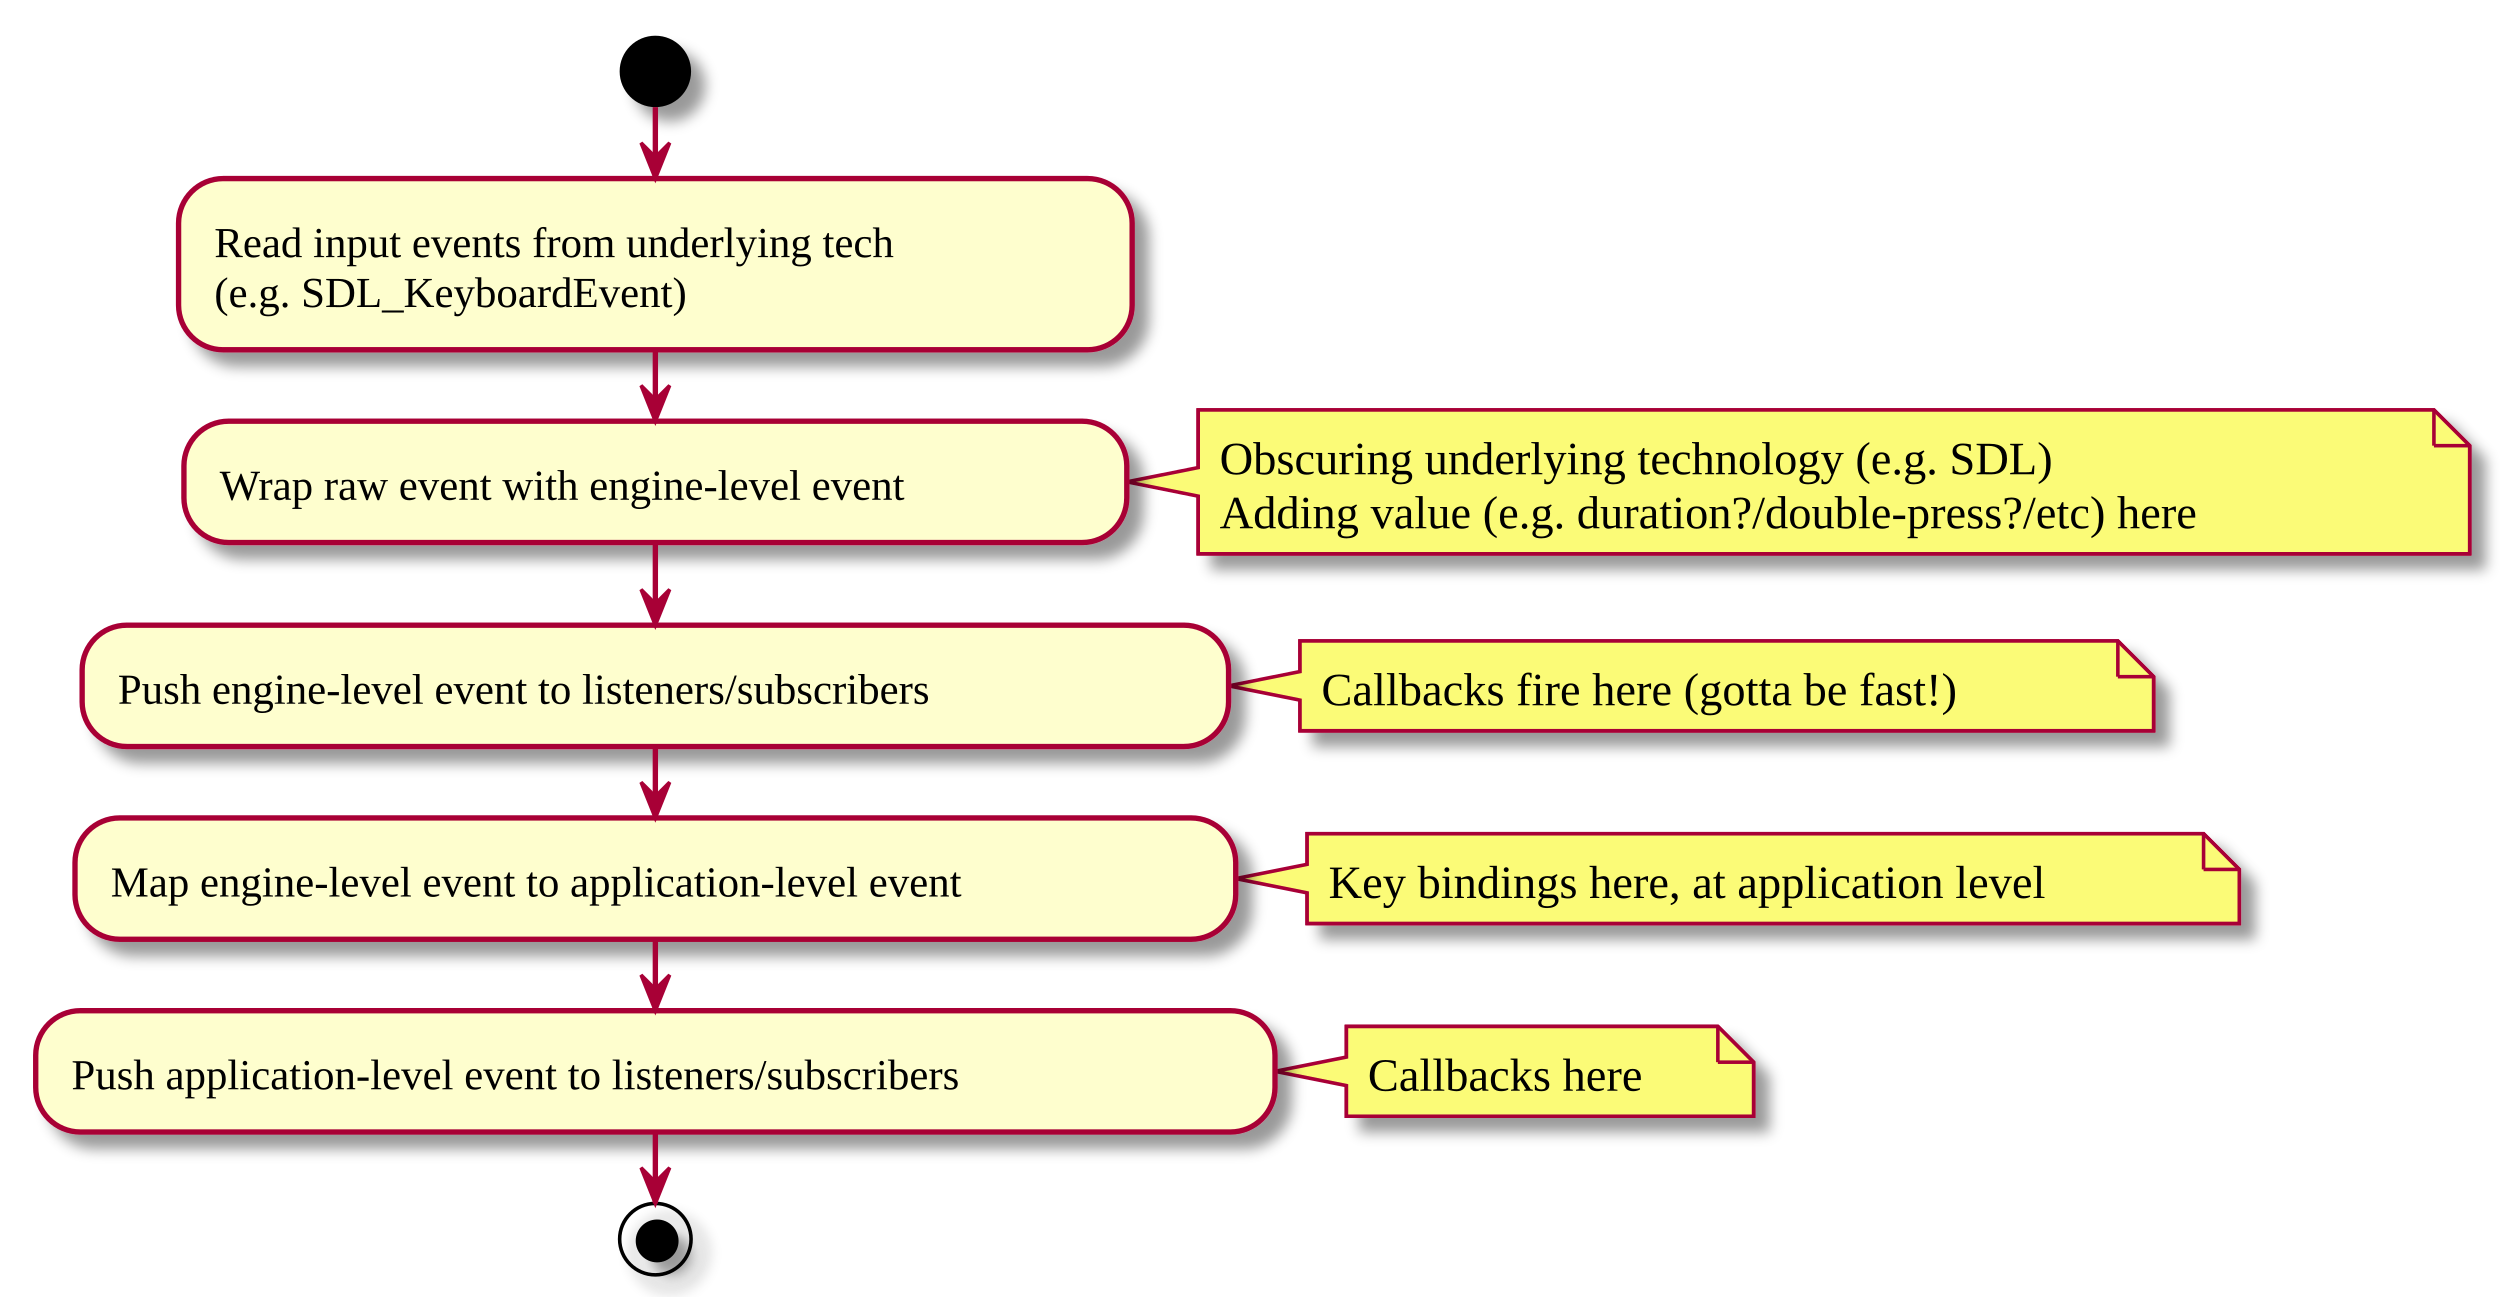
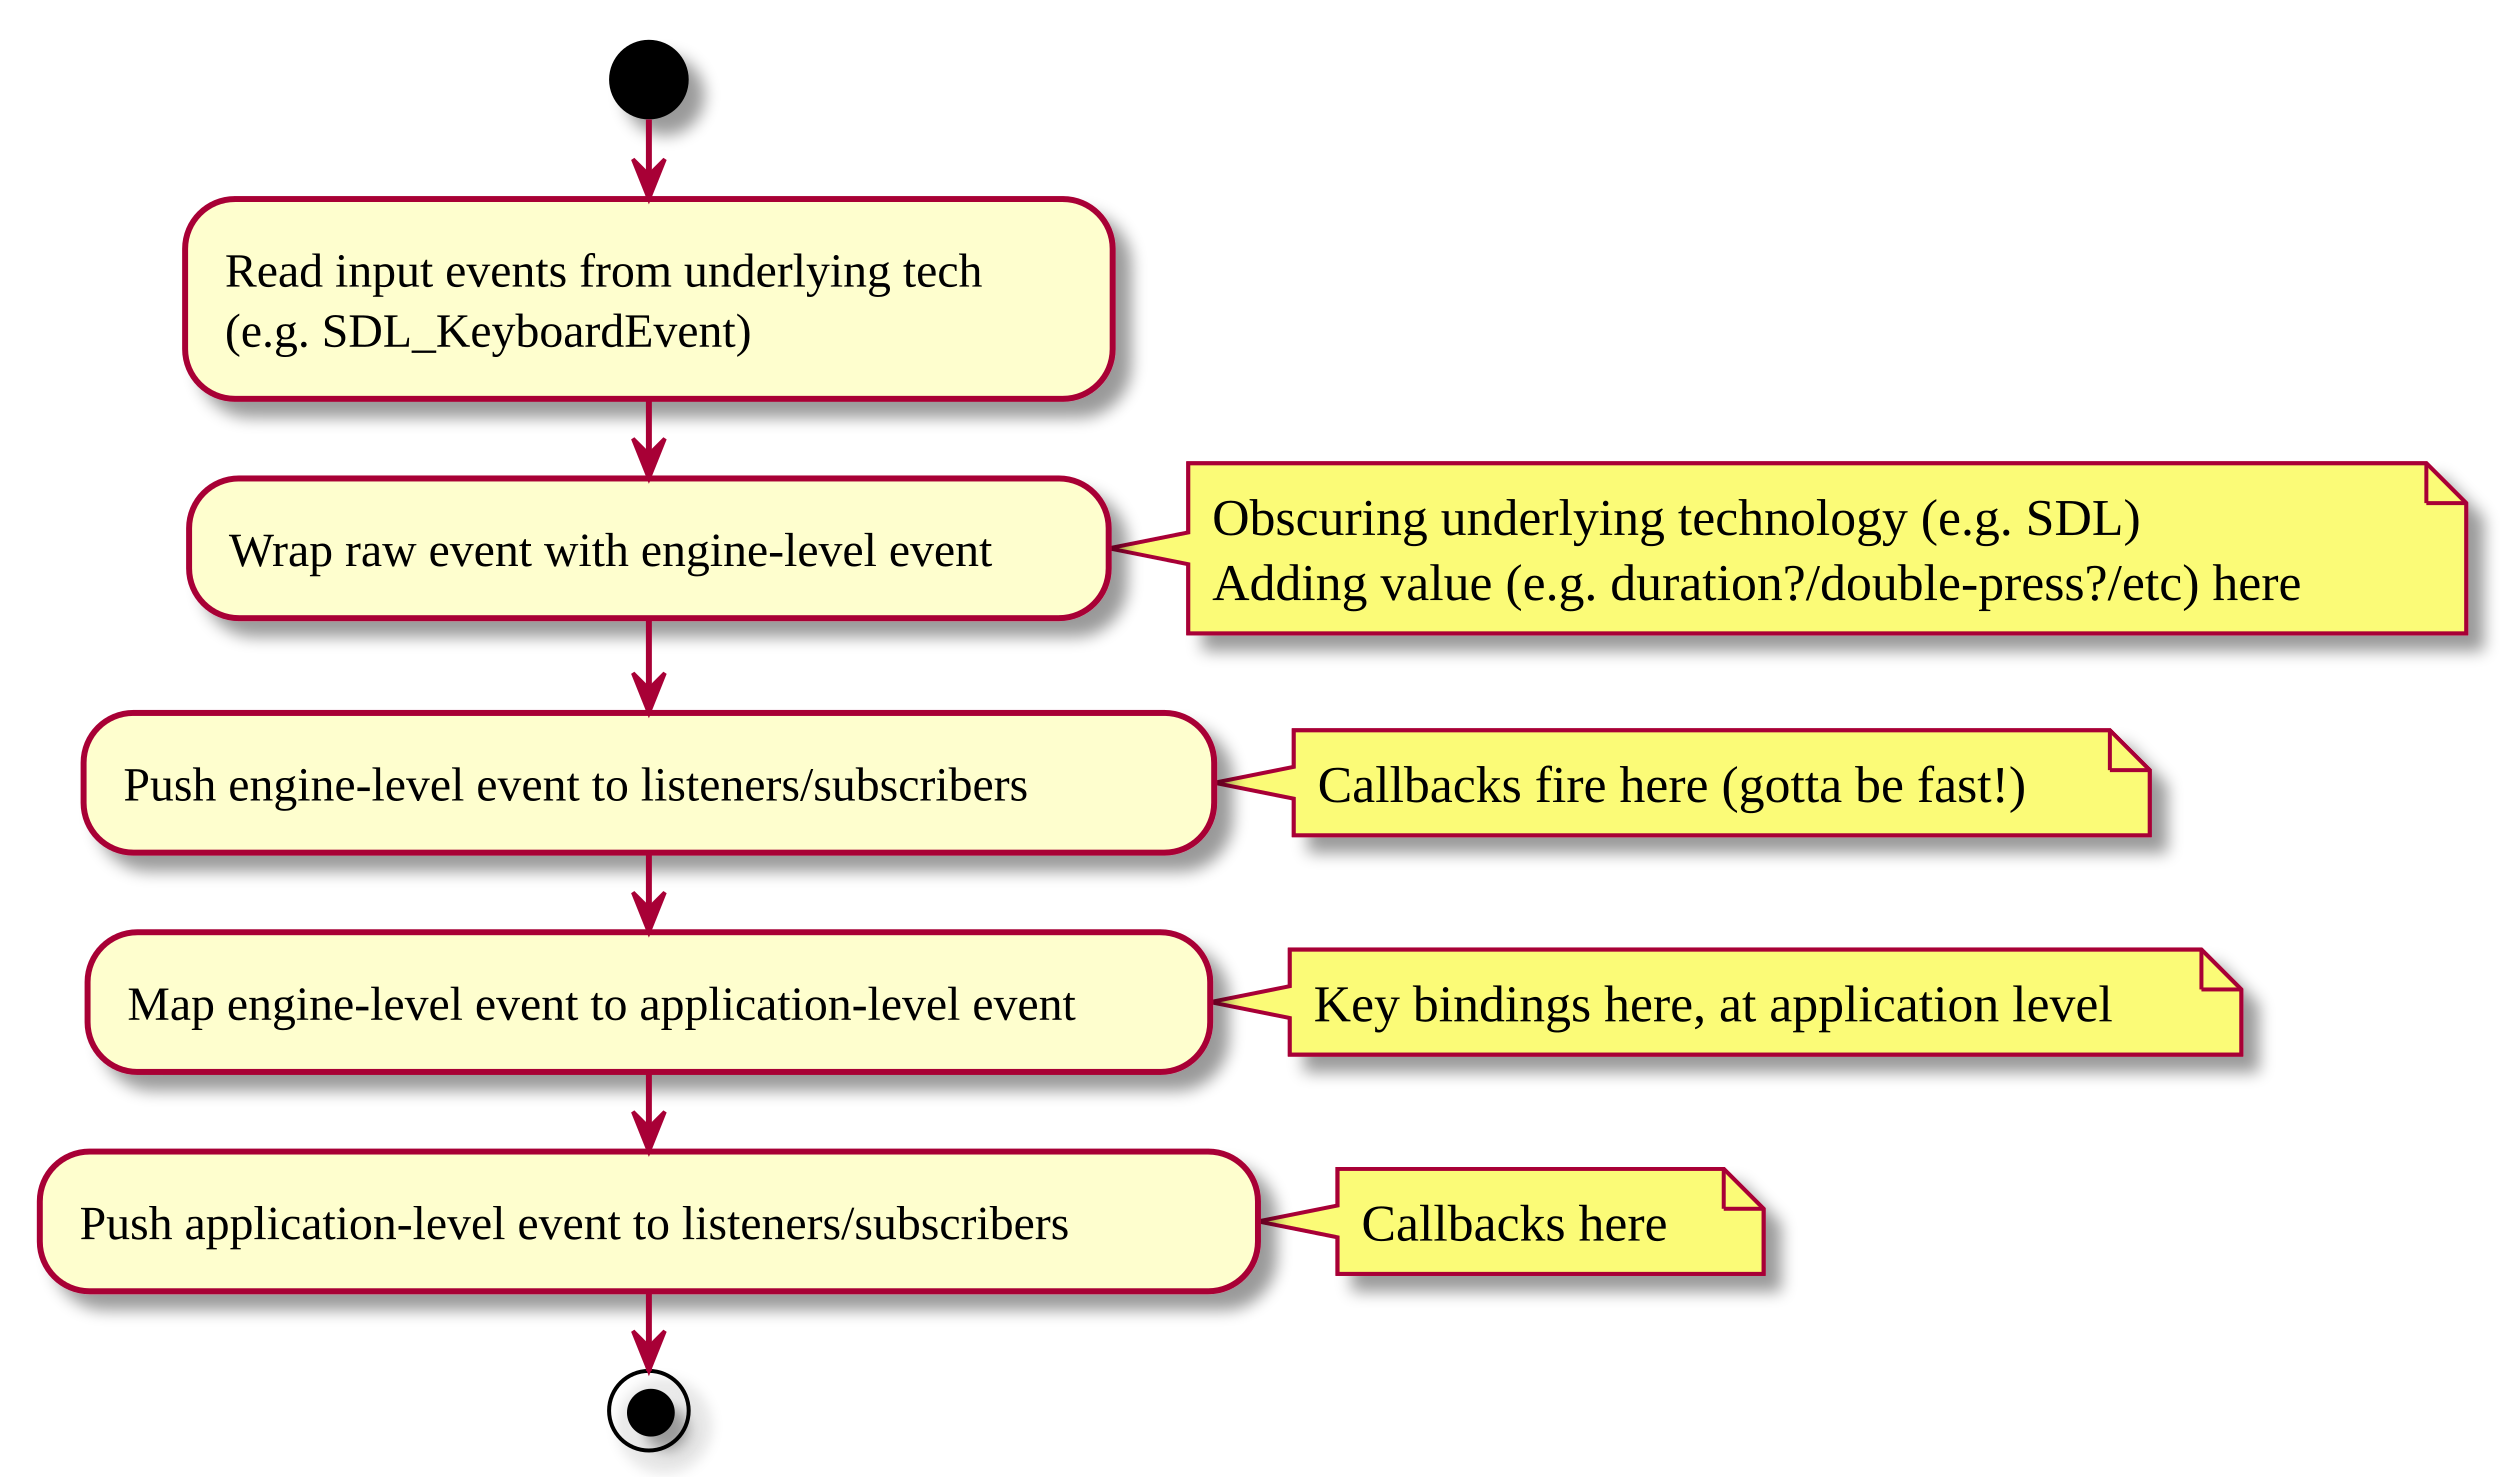
- <svg xmlns="http://www.w3.org/2000/svg" height="363pt" style="width:700px;height:363px;" version="1.1" viewBox="0 0 700 363" width="700pt">
+ <svg xmlns="http://www.w3.org/2000/svg" height="371pt" style="width:628px;height:371px;" version="1.1" viewBox="0 0 628 371" width="628pt">
  <defs>
    <filter height="300%" id="f1" width="300%" x="-1" y="-1">
      <feGaussianBlur result="blurOut" stdDeviation="2.0" />
      <feColorMatrix in="blurOut" result="blurOut2" type="matrix" values="0 0 0 0 0 0 0 0 0 0 0 0 0 0 0 0 0 0 .4 0" />
      <feOffset dx="4.0" dy="4.0" in="blurOut2" result="blurOut3" />
      <feBlend in="SourceGraphic" in2="blurOut3" mode="normal" />
    </filter>
  </defs>
  <g>
-     <ellipse cx="183.5" cy="20" fill="#000000" filter="url(#f1)" rx="10" ry="10" style="stroke: none; stroke-width: 1.0;" />
-     <rect fill="#FEFECE" filter="url(#f1)" height="47.938" rx="12.5" ry="12.5" style="stroke: #A80036; stroke-width: 1.5;" width="267" x="50" y="50" />
-     <text fill="#000000" font-size="12" lengthAdjust="spacingAndGlyphs" textLength="247" x="60" y="72">Read input events from underlying tech</text>
-     <text fill="#000000" font-size="12" lengthAdjust="spacingAndGlyphs" textLength="160" x="60" y="85.969">(e.g. SDL_KeyboardEvent)</text>
-     <line style="stroke: #A80036; stroke-width: 1.5;" x1="183.5" x2="183.5" y1="30" y2="50" />
-     <polygon fill="#A80036" points="179.5,40,183.5,50,187.5,40,183.5,44" style="stroke: #A80036; stroke-width: 1.0;" />
-     <polygon fill="#FBFB77" filter="url(#f1)" points="335.5,114.789,335.5,155.055,691.5,155.055,691.5,124.789,681.5,114.789,335.5,114.789" style="stroke: #A80036; stroke-width: 1.0;" />
-     <polygon fill="#FBFB77" points="335.5,114.789,335.5,130.922,315.5,134.922,335.5,138.922,335.5,155.055,691.5,155.055,691.5,124.789,681.5,114.789,335.5,114.789" style="stroke: #A80036; stroke-width: 1.0;" />
-     <line style="stroke: #A80036; stroke-width: 1.0;" x1="681.5" x2="681.5" y1="114.789" y2="124.789" />
-     <line style="stroke: #A80036; stroke-width: 1.0;" x1="681.5" x2="691.5" y1="124.789" y2="124.789" />
-     <text fill="#000000" font-size="13" lengthAdjust="spacingAndGlyphs" textLength="276" x="341.5" y="132.789">Obscuring underlying technology (e.g. SDL)</text>
-     <text fill="#000000" font-size="13" lengthAdjust="spacingAndGlyphs" textLength="335" x="341.5" y="147.922">Adding value (e.g. duration?/double-press?/etc) here</text>
-     <rect fill="#FEFECE" filter="url(#f1)" height="33.969" rx="12.5" ry="12.5" style="stroke: #A80036; stroke-width: 1.5;" width="264" x="51.5" y="117.938" />
-     <text fill="#000000" font-size="12" lengthAdjust="spacingAndGlyphs" textLength="244" x="61.5" y="139.938">Wrap raw event with engine-level event</text>
-     <line style="stroke: #A80036; stroke-width: 1.5;" x1="183.5" x2="183.5" y1="97.938" y2="117.938" />
-     <polygon fill="#A80036" points="179.5,107.938,183.5,117.938,187.5,107.938,183.5,111.938" style="stroke: #A80036; stroke-width: 1.0;" />
-     <polygon fill="#FBFB77" filter="url(#f1)" points="364,179.473,364,204.606,603,204.606,603,189.473,593,179.473,364,179.473" style="stroke: #A80036; stroke-width: 1.0;" />
-     <polygon fill="#FBFB77" points="364,179.473,364,188.039,344,192.039,364,196.039,364,204.606,603,204.606,603,189.473,593,179.473,364,179.473" style="stroke: #A80036; stroke-width: 1.0;" />
-     <line style="stroke: #A80036; stroke-width: 1.0;" x1="593" x2="593" y1="179.473" y2="189.473" />
-     <line style="stroke: #A80036; stroke-width: 1.0;" x1="593" x2="603" y1="189.473" y2="189.473" />
-     <text fill="#000000" font-size="13" lengthAdjust="spacingAndGlyphs" textLength="218" x="370" y="197.473">Callbacks fire here (gotta be fast!)</text>
-     <rect fill="#FEFECE" filter="url(#f1)" height="33.969" rx="12.5" ry="12.5" style="stroke: #A80036; stroke-width: 1.5;" width="321" x="23" y="175.055" />
-     <text fill="#000000" font-size="12" lengthAdjust="spacingAndGlyphs" textLength="301" x="33" y="197.055">Push engine-level event to listeners/subscribers</text>
-     <line style="stroke: #A80036; stroke-width: 1.5;" x1="183.5" x2="183.5" y1="151.906" y2="175.055" />
-     <polygon fill="#A80036" points="179.5,165.055,183.5,175.055,187.5,165.055,183.5,169.055" style="stroke: #A80036; stroke-width: 1.0;" />
-     <polygon fill="#FBFB77" filter="url(#f1)" points="366,233.441,366,258.574,627,258.574,627,243.441,617,233.441,366,233.441" style="stroke: #A80036; stroke-width: 1.0;" />
-     <polygon fill="#FBFB77" points="366,233.441,366,242.008,346,246.008,366,250.008,366,258.574,627,258.574,627,243.441,617,233.441,366,233.441" style="stroke: #A80036; stroke-width: 1.0;" />
-     <line style="stroke: #A80036; stroke-width: 1.0;" x1="617" x2="617" y1="233.441" y2="243.441" />
-     <line style="stroke: #A80036; stroke-width: 1.0;" x1="617" x2="627" y1="243.441" y2="243.441" />
-     <text fill="#000000" font-size="13" lengthAdjust="spacingAndGlyphs" textLength="240" x="372" y="251.441">Key bindings here, at application level</text>
-     <rect fill="#FEFECE" filter="url(#f1)" height="33.969" rx="12.5" ry="12.5" style="stroke: #A80036; stroke-width: 1.5;" width="325" x="21" y="229.023" />
-     <text fill="#000000" font-size="12" lengthAdjust="spacingAndGlyphs" textLength="305" x="31" y="251.023">Map engine-level event to application-level event</text>
-     <line style="stroke: #A80036; stroke-width: 1.5;" x1="183.5" x2="183.5" y1="209.023" y2="229.023" />
-     <polygon fill="#A80036" points="179.5,219.023,183.5,229.023,187.5,219.023,183.5,223.023" style="stroke: #A80036; stroke-width: 1.0;" />
-     <polygon fill="#FBFB77" filter="url(#f1)" points="377,287.41,377,312.543,491,312.543,491,297.41,481,287.41,377,287.41" style="stroke: #A80036; stroke-width: 1.0;" />
-     <polygon fill="#FBFB77" points="377,287.41,377,295.977,357,299.977,377,303.977,377,312.543,491,312.543,491,297.41,481,287.41,377,287.41" style="stroke: #A80036; stroke-width: 1.0;" />
-     <line style="stroke: #A80036; stroke-width: 1.0;" x1="481" x2="481" y1="287.41" y2="297.41" />
-     <line style="stroke: #A80036; stroke-width: 1.0;" x1="481" x2="491" y1="297.41" y2="297.41" />
-     <text fill="#000000" font-size="13" lengthAdjust="spacingAndGlyphs" textLength="93" x="383" y="305.41">Callbacks here</text>
-     <rect fill="#FEFECE" filter="url(#f1)" height="33.969" rx="12.5" ry="12.5" style="stroke: #A80036; stroke-width: 1.5;" width="347" x="10" y="282.992" />
-     <text fill="#000000" font-size="12" lengthAdjust="spacingAndGlyphs" textLength="327" x="20" y="304.992">Push application-level event to listeners/subscribers</text>
-     <line style="stroke: #A80036; stroke-width: 1.5;" x1="183.5" x2="183.5" y1="262.992" y2="282.992" />
-     <polygon fill="#A80036" points="179.5,272.992,183.5,282.992,187.5,272.992,183.5,276.992" style="stroke: #A80036; stroke-width: 1.0;" />
-     <ellipse cx="183.5" cy="346.961" fill="none" filter="url(#f1)" rx="10" ry="10" style="stroke: #000000; stroke-width: 1.0;" />
-     <ellipse cx="184" cy="347.461" fill="#000000" filter="url(#f1)" rx="6" ry="6" style="stroke: none; stroke-width: 1.0;" />
-     <line style="stroke: #A80036; stroke-width: 1.5;" x1="183.5" x2="183.5" y1="316.961" y2="336.961" />
-     <polygon fill="#A80036" points="179.5,326.961,183.5,336.961,187.5,326.961,183.5,330.961" style="stroke: #A80036; stroke-width: 1.0;" />
+     <ellipse cx="163" cy="20" fill="#000000" filter="url(#f1)" rx="10" ry="10" style="stroke: none; stroke-width: 1.0;" />
+     <rect fill="#FEFECE" filter="url(#f1)" height="50.188" rx="12.5" ry="12.5" style="stroke: #A80036; stroke-width: 1.5;" width="233" x="46.5" y="50" />
+     <text fill="#000000" font-size="12" lengthAdjust="spacingAndGlyphs" textLength="213" x="56.5" y="72">Read input events from underlying tech</text>
+     <text fill="#000000" font-size="12" lengthAdjust="spacingAndGlyphs" textLength="144" x="56.5" y="87.094">(e.g. SDL_KeyboardEvent)</text>
+     <line style="stroke: #A80036; stroke-width: 1.5;" x1="163" x2="163" y1="30" y2="50" />
+     <polygon fill="#A80036" points="159,40,163,50,167,40,163,44" style="stroke: #A80036; stroke-width: 1.0;" />
+     <polygon fill="#FBFB77" filter="url(#f1)" points="298.5,116.383,298.5,159.086,619.5,159.086,619.5,126.383,609.5,116.383,298.5,116.383" style="stroke: #A80036; stroke-width: 1.0;" />
+     <polygon fill="#FBFB77" points="298.5,116.383,298.5,133.734,278.5,137.734,298.5,141.734,298.5,159.086,619.5,159.086,619.5,126.383,609.5,116.383,298.5,116.383" style="stroke: #A80036; stroke-width: 1.0;" />
+     <line style="stroke: #A80036; stroke-width: 1.0;" x1="609.5" x2="609.5" y1="116.383" y2="126.383" />
+     <line style="stroke: #A80036; stroke-width: 1.0;" x1="609.5" x2="619.5" y1="126.383" y2="126.383" />
+     <text fill="#000000" font-size="13" lengthAdjust="spacingAndGlyphs" textLength="252" x="304.5" y="134.383">Obscuring underlying technology (e.g. SDL)</text>
+     <text fill="#000000" font-size="13" lengthAdjust="spacingAndGlyphs" textLength="300" x="304.5" y="150.734">Adding value (e.g. duration?/double-press?/etc) here</text>
+     <rect fill="#FEFECE" filter="url(#f1)" height="35.094" rx="12.5" ry="12.5" style="stroke: #A80036; stroke-width: 1.5;" width="231" x="47.5" y="120.188" />
+     <text fill="#000000" font-size="12" lengthAdjust="spacingAndGlyphs" textLength="211" x="57.5" y="142.188">Wrap raw event with engine-level event</text>
+     <line style="stroke: #A80036; stroke-width: 1.5;" x1="163" x2="163" y1="100.188" y2="120.188" />
+     <polygon fill="#A80036" points="159,110.188,163,120.188,167,110.188,163,114.188" style="stroke: #A80036; stroke-width: 1.0;" />
+     <polygon fill="#FBFB77" filter="url(#f1)" points="325,183.457,325,209.809,540,209.809,540,193.457,530,183.457,325,183.457" style="stroke: #A80036; stroke-width: 1.0;" />
+     <polygon fill="#FBFB77" points="325,183.457,325,192.633,305,196.633,325,200.633,325,209.809,540,209.809,540,193.457,530,183.457,325,183.457" style="stroke: #A80036; stroke-width: 1.0;" />
+     <line style="stroke: #A80036; stroke-width: 1.0;" x1="530" x2="530" y1="183.457" y2="193.457" />
+     <line style="stroke: #A80036; stroke-width: 1.0;" x1="530" x2="540" y1="193.457" y2="193.457" />
+     <text fill="#000000" font-size="13" lengthAdjust="spacingAndGlyphs" textLength="194" x="331" y="201.457">Callbacks fire here (gotta be fast!)</text>
+     <rect fill="#FEFECE" filter="url(#f1)" height="35.094" rx="12.5" ry="12.5" style="stroke: #A80036; stroke-width: 1.5;" width="284" x="21" y="179.086" />
+     <text fill="#000000" font-size="12" lengthAdjust="spacingAndGlyphs" textLength="264" x="31" y="201.086">Push engine-level event to listeners/subscribers</text>
+     <line style="stroke: #A80036; stroke-width: 1.5;" x1="163" x2="163" y1="155.281" y2="179.086" />
+     <polygon fill="#A80036" points="159,169.086,163,179.086,167,169.086,163,173.086" style="stroke: #A80036; stroke-width: 1.0;" />
+     <polygon fill="#FBFB77" filter="url(#f1)" points="324,238.551,324,264.902,563,264.902,563,248.551,553,238.551,324,238.551" style="stroke: #A80036; stroke-width: 1.0;" />
+     <polygon fill="#FBFB77" points="324,238.551,324,247.727,304,251.727,324,255.727,324,264.902,563,264.902,563,248.551,553,238.551,324,238.551" style="stroke: #A80036; stroke-width: 1.0;" />
+     <line style="stroke: #A80036; stroke-width: 1.0;" x1="553" x2="553" y1="238.551" y2="248.551" />
+     <line style="stroke: #A80036; stroke-width: 1.0;" x1="553" x2="563" y1="248.551" y2="248.551" />
+     <text fill="#000000" font-size="13" lengthAdjust="spacingAndGlyphs" textLength="218" x="330" y="256.551">Key bindings here, at application level</text>
+     <rect fill="#FEFECE" filter="url(#f1)" height="35.094" rx="12.5" ry="12.5" style="stroke: #A80036; stroke-width: 1.5;" width="282" x="22" y="234.18" />
+     <text fill="#000000" font-size="12" lengthAdjust="spacingAndGlyphs" textLength="262" x="32" y="256.18">Map engine-level event to application-level event</text>
+     <line style="stroke: #A80036; stroke-width: 1.5;" x1="163" x2="163" y1="214.18" y2="234.18" />
+     <polygon fill="#A80036" points="159,224.18,163,234.18,167,224.18,163,228.18" style="stroke: #A80036; stroke-width: 1.0;" />
+     <polygon fill="#FBFB77" filter="url(#f1)" points="336,293.644,336,319.996,443,319.996,443,303.644,433,293.644,336,293.644" style="stroke: #A80036; stroke-width: 1.0;" />
+     <polygon fill="#FBFB77" points="336,293.644,336,302.82,316,306.82,336,310.82,336,319.996,443,319.996,443,303.644,433,293.644,336,293.644" style="stroke: #A80036; stroke-width: 1.0;" />
+     <line style="stroke: #A80036; stroke-width: 1.0;" x1="433" x2="433" y1="293.644" y2="303.644" />
+     <line style="stroke: #A80036; stroke-width: 1.0;" x1="433" x2="443" y1="303.644" y2="303.644" />
+     <text fill="#000000" font-size="13" lengthAdjust="spacingAndGlyphs" textLength="86" x="342" y="311.644">Callbacks here</text>
+     <rect fill="#FEFECE" filter="url(#f1)" height="35.094" rx="12.5" ry="12.5" style="stroke: #A80036; stroke-width: 1.5;" width="306" x="10" y="289.273" />
+     <text fill="#000000" font-size="12" lengthAdjust="spacingAndGlyphs" textLength="286" x="20" y="311.273">Push application-level event to listeners/subscribers</text>
+     <line style="stroke: #A80036; stroke-width: 1.5;" x1="163" x2="163" y1="269.273" y2="289.273" />
+     <polygon fill="#A80036" points="159,279.273,163,289.273,167,279.273,163,283.273" style="stroke: #A80036; stroke-width: 1.0;" />
+     <ellipse cx="163" cy="354.367" fill="none" filter="url(#f1)" rx="10" ry="10" style="stroke: #000000; stroke-width: 1.0;" />
+     <ellipse cx="163.5" cy="354.867" fill="#000000" filter="url(#f1)" rx="6" ry="6" style="stroke: none; stroke-width: 1.0;" />
+     <line style="stroke: #A80036; stroke-width: 1.5;" x1="163" x2="163" y1="324.367" y2="344.367" />
+     <polygon fill="#A80036" points="159,334.367,163,344.367,167,334.367,163,338.367" style="stroke: #A80036; stroke-width: 1.0;" />
  </g>
</svg>
